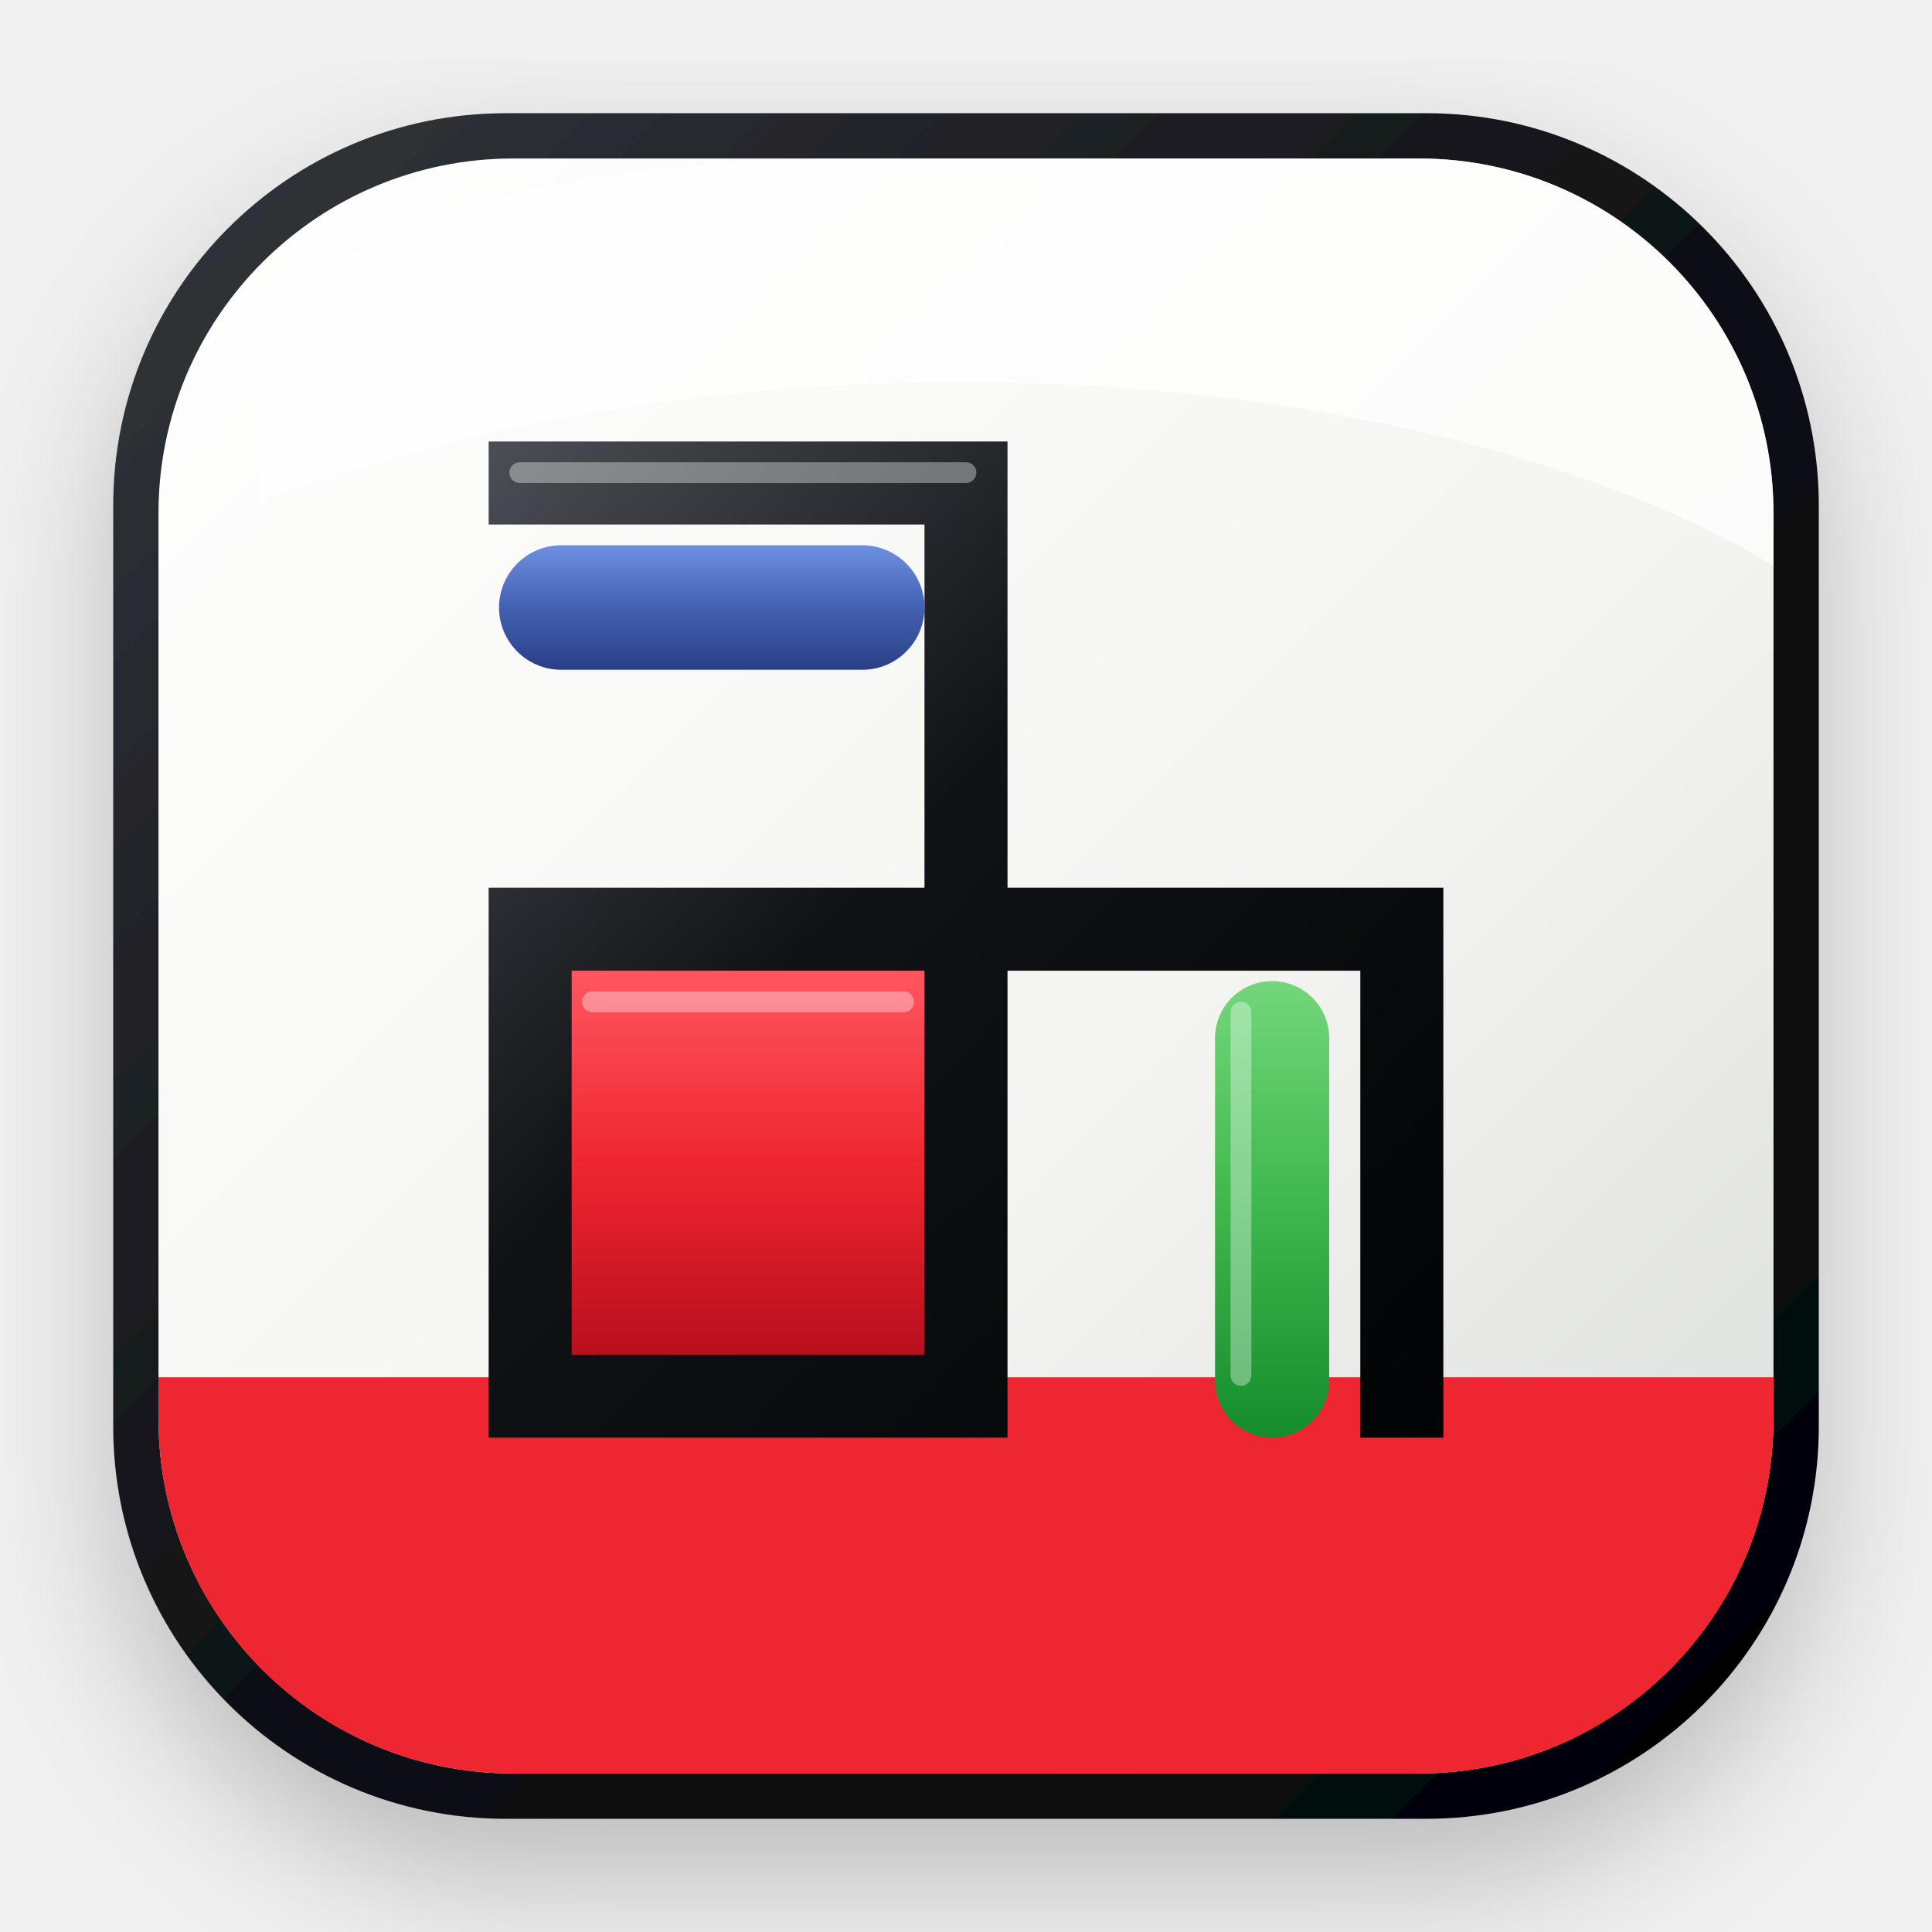
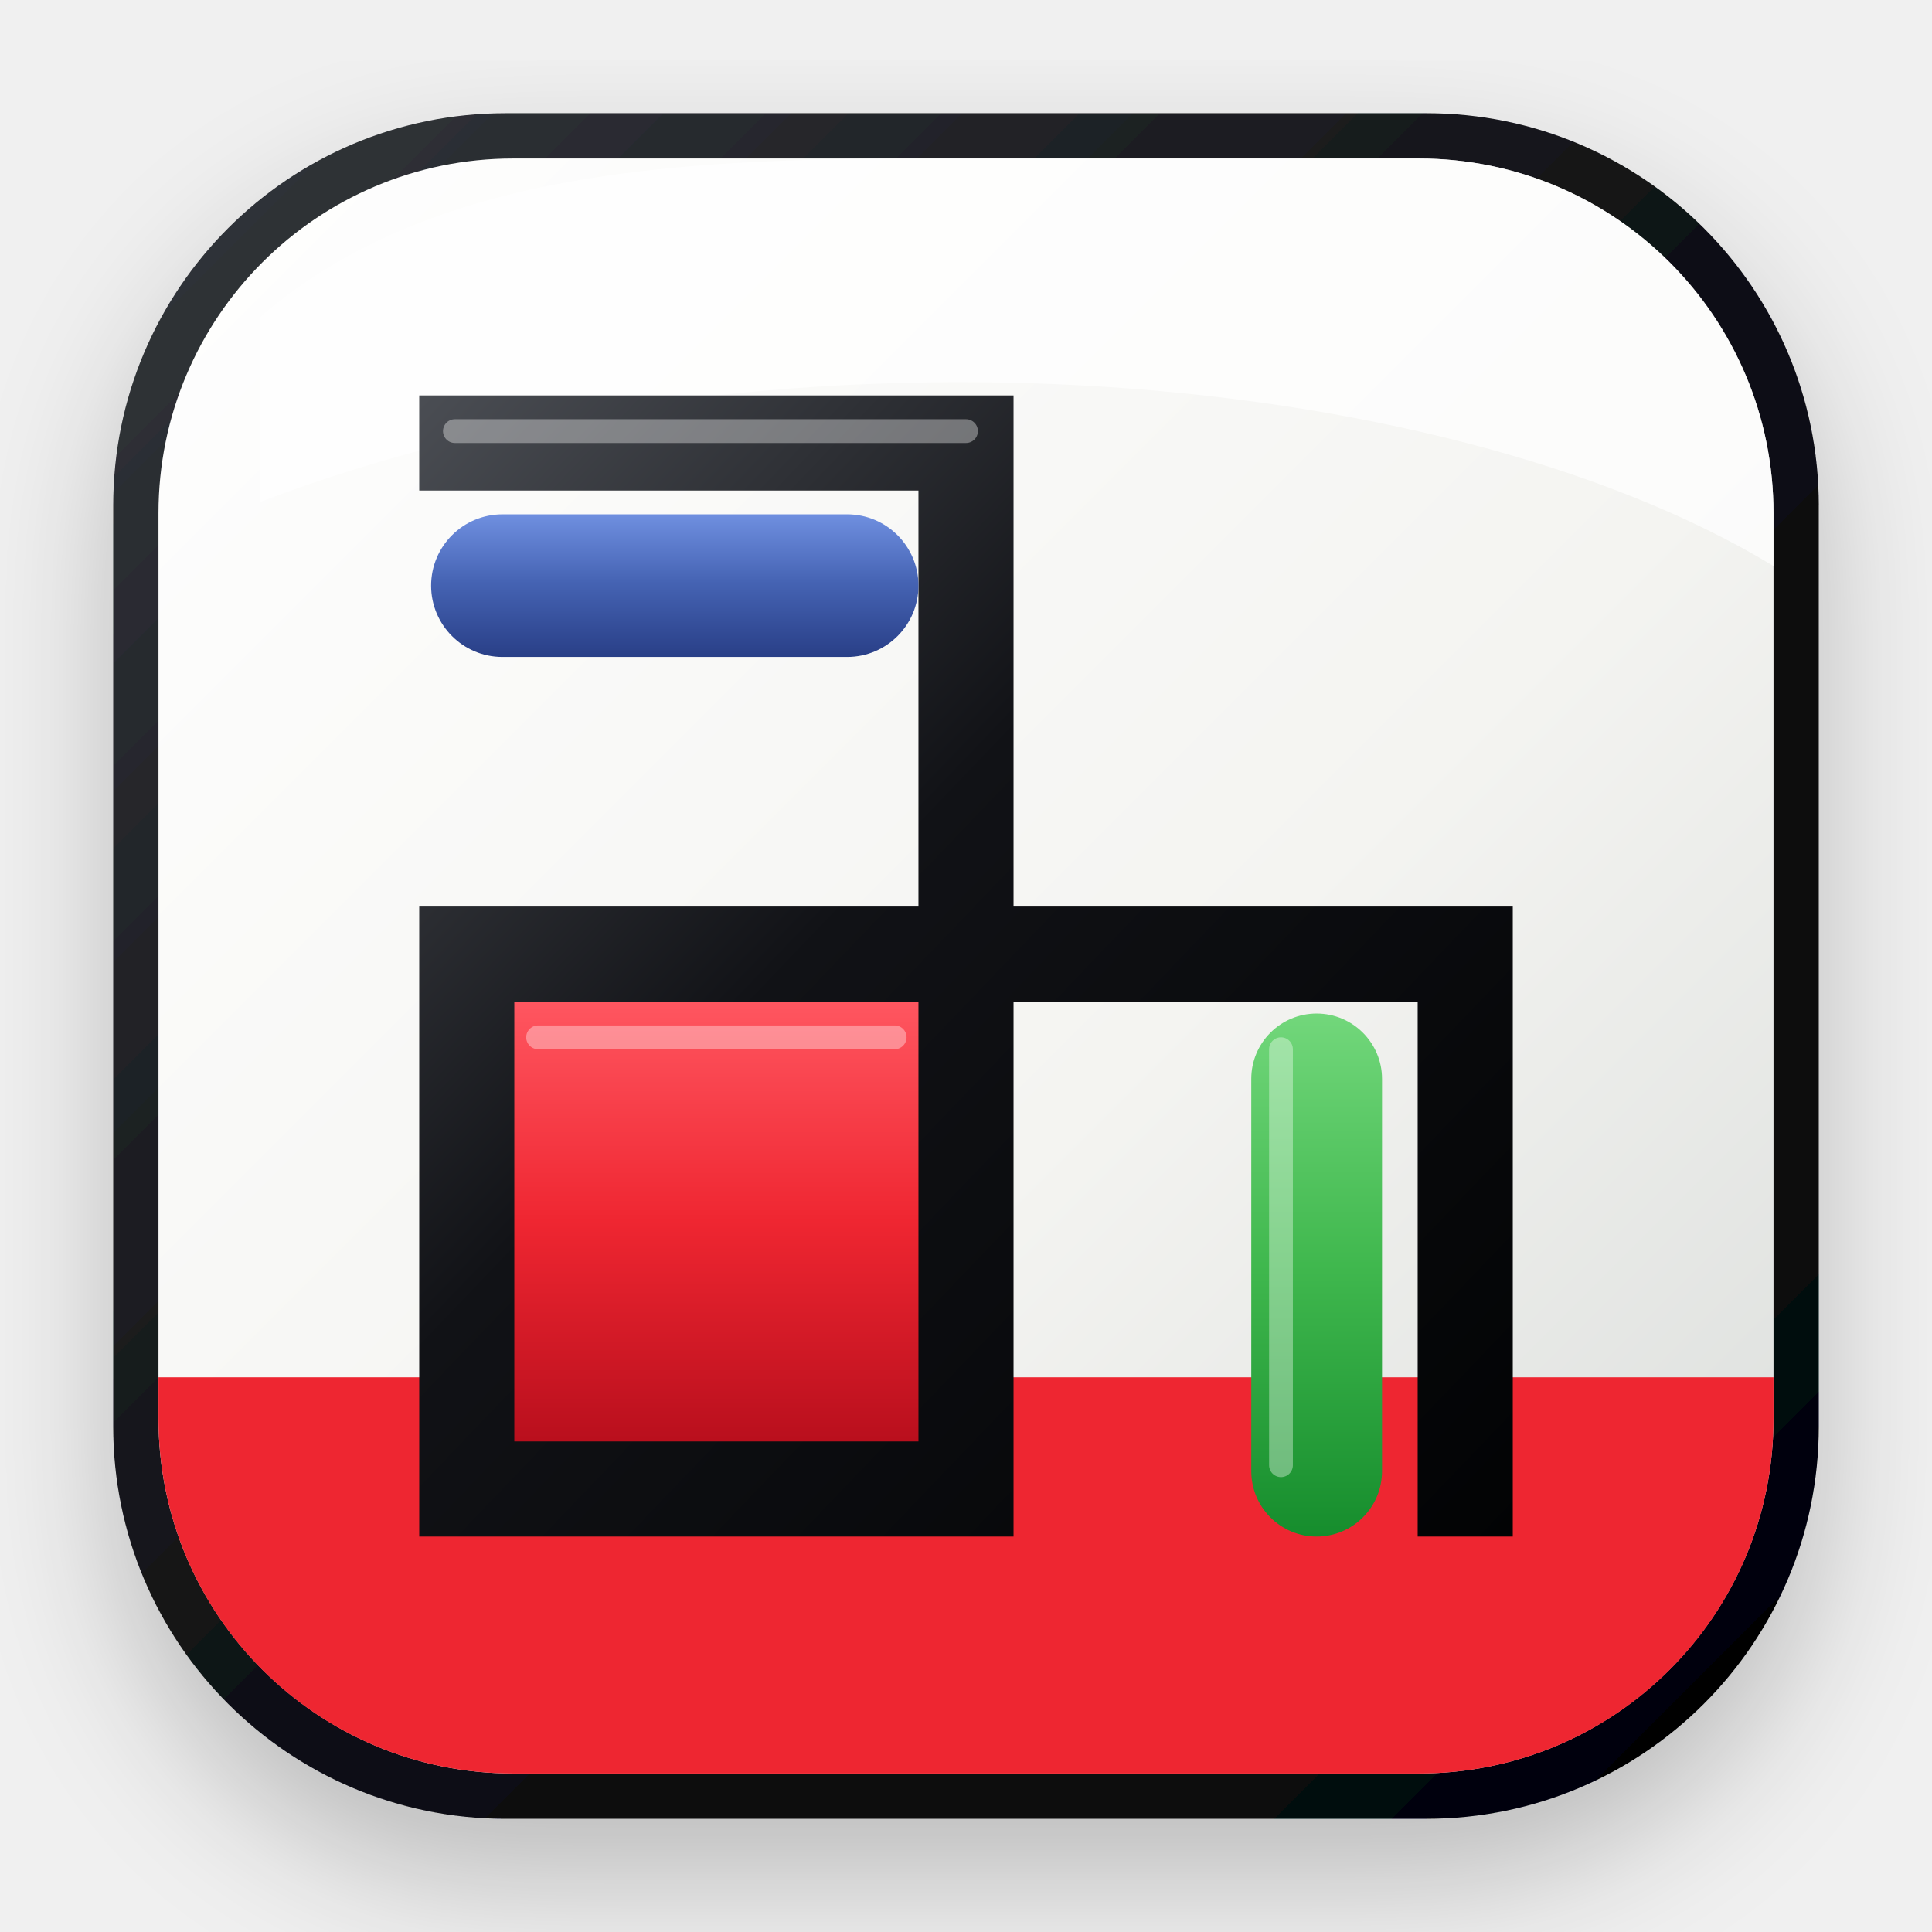
<svg xmlns="http://www.w3.org/2000/svg" viewBox="0 0 512 512" role="img" aria-label="Aplikasi POLYTA GLOBAL MANDIRI">
  <defs>
    <linearGradient id="appBackground" x1="0" y1="0" x2="1" y2="1">
      <stop offset="0" stop-color="#ffffff" />
      <stop offset=".58" stop-color="#f4f4f1" />
      <stop offset="1" stop-color="#d9dcda" />
    </linearGradient>
    <linearGradient id="appBorder" x1="0" y1="0" x2="1" y2="1">
      <stop offset="0" stop-color="#34373c" />
      <stop offset=".48" stop-color="#111216" />
      <stop offset="1" stop-color="#020304" />
    </linearGradient>
    <linearGradient id="logoMetal" x1="0" y1="0" x2="1" y2="1">
      <stop offset="0" stop-color="#4b4e54" />
      <stop offset=".42" stop-color="#111216" />
      <stop offset="1" stop-color="#020304" />
    </linearGradient>
    <linearGradient id="logoBlue" x1="0" y1="0" x2="0" y2="1">
      <stop offset="0" stop-color="#6f8fe0" />
      <stop offset=".48" stop-color="#4563b3" />
      <stop offset="1" stop-color="#293f87" />
    </linearGradient>
    <linearGradient id="logoRed" x1="0" y1="0" x2="0" y2="1">
      <stop offset="0" stop-color="#ff5660" />
      <stop offset=".5" stop-color="#ef2631" />
      <stop offset="1" stop-color="#b90f1d" />
    </linearGradient>
    <linearGradient id="logoGreen" x1="0" y1="0" x2="0" y2="1">
      <stop offset="0" stop-color="#72d77b" />
      <stop offset=".48" stop-color="#40b84e" />
      <stop offset="1" stop-color="#168d2d" />
    </linearGradient>
    <filter id="appShadow" x="-20%" y="-20%" width="140%" height="150%">
      <feDropShadow dx="0" dy="16" stdDeviation="18" flood-color="#050608" flood-opacity=".22" />
    </filter>
  </defs>
  <rect x="30" y="30" width="452" height="452" rx="104" fill="url(#appBorder)" filter="url(#appShadow)" />
  <rect x="42" y="42" width="428" height="428" rx="94" fill="url(#appBackground)" />
  <path d="M42 365h428v11c0 52-42 94-94 94H136c-52 0-94-42-94-94z" fill="#ee2631" />
  <path d="M69 84c44-38 108-42 175-42h132c52 0 94 42 94 94v14c-89-54-267-68-401-17z" fill="#fff" opacity=".7" />
-   <g transform="translate(91 84) scale(2.75)">
+   <g transform="translate(67 67) scale(3.15)">
    <path d="M14 12h50v43h42v53h-8V63H64v45H14V55h42V20H14z" fill="url(#logoMetal)" />
    <rect x="15" y="22" width="41" height="12" rx="6" fill="url(#logoBlue)" />
    <rect x="22" y="63" width="34" height="37" fill="url(#logoRed)" />
    <rect x="84" y="64" width="11" height="44" rx="5.5" fill="url(#logoGreen)" />
    <path d="M17 15h43M24 66h30M86.5 67v35" fill="none" stroke="#fff" stroke-linecap="round" stroke-width="2" opacity=".36" />
  </g>
</svg>
